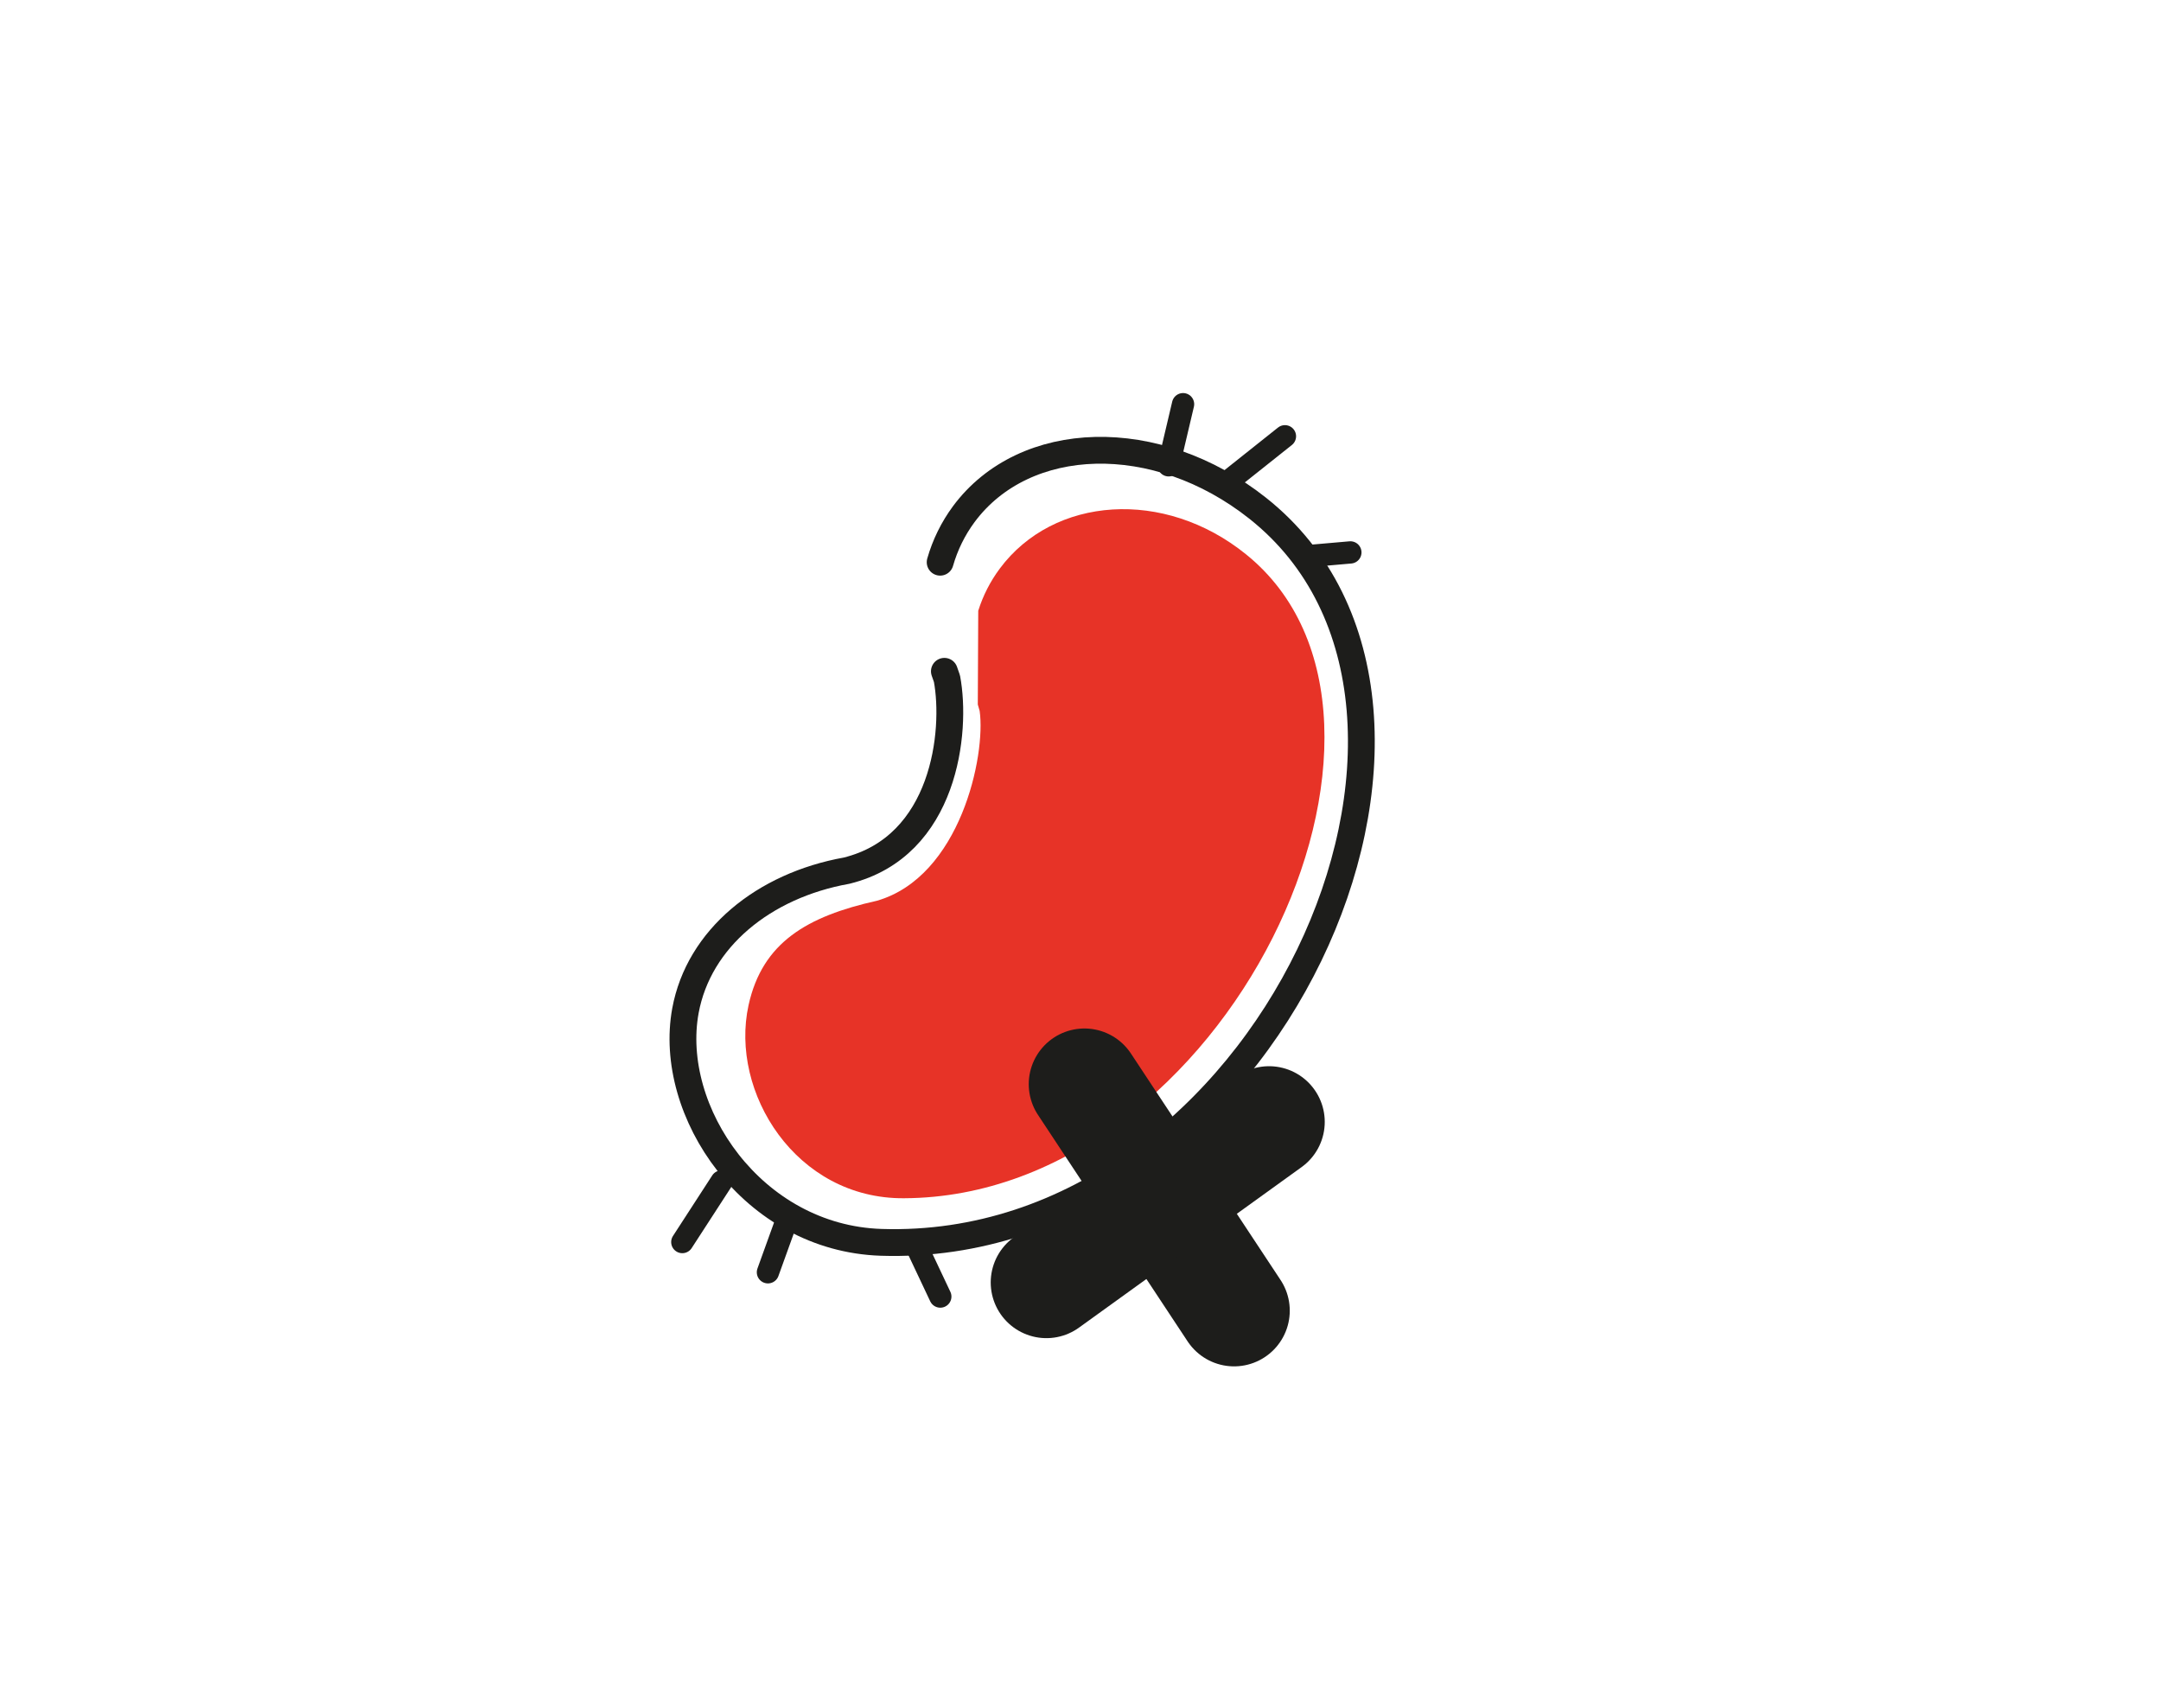
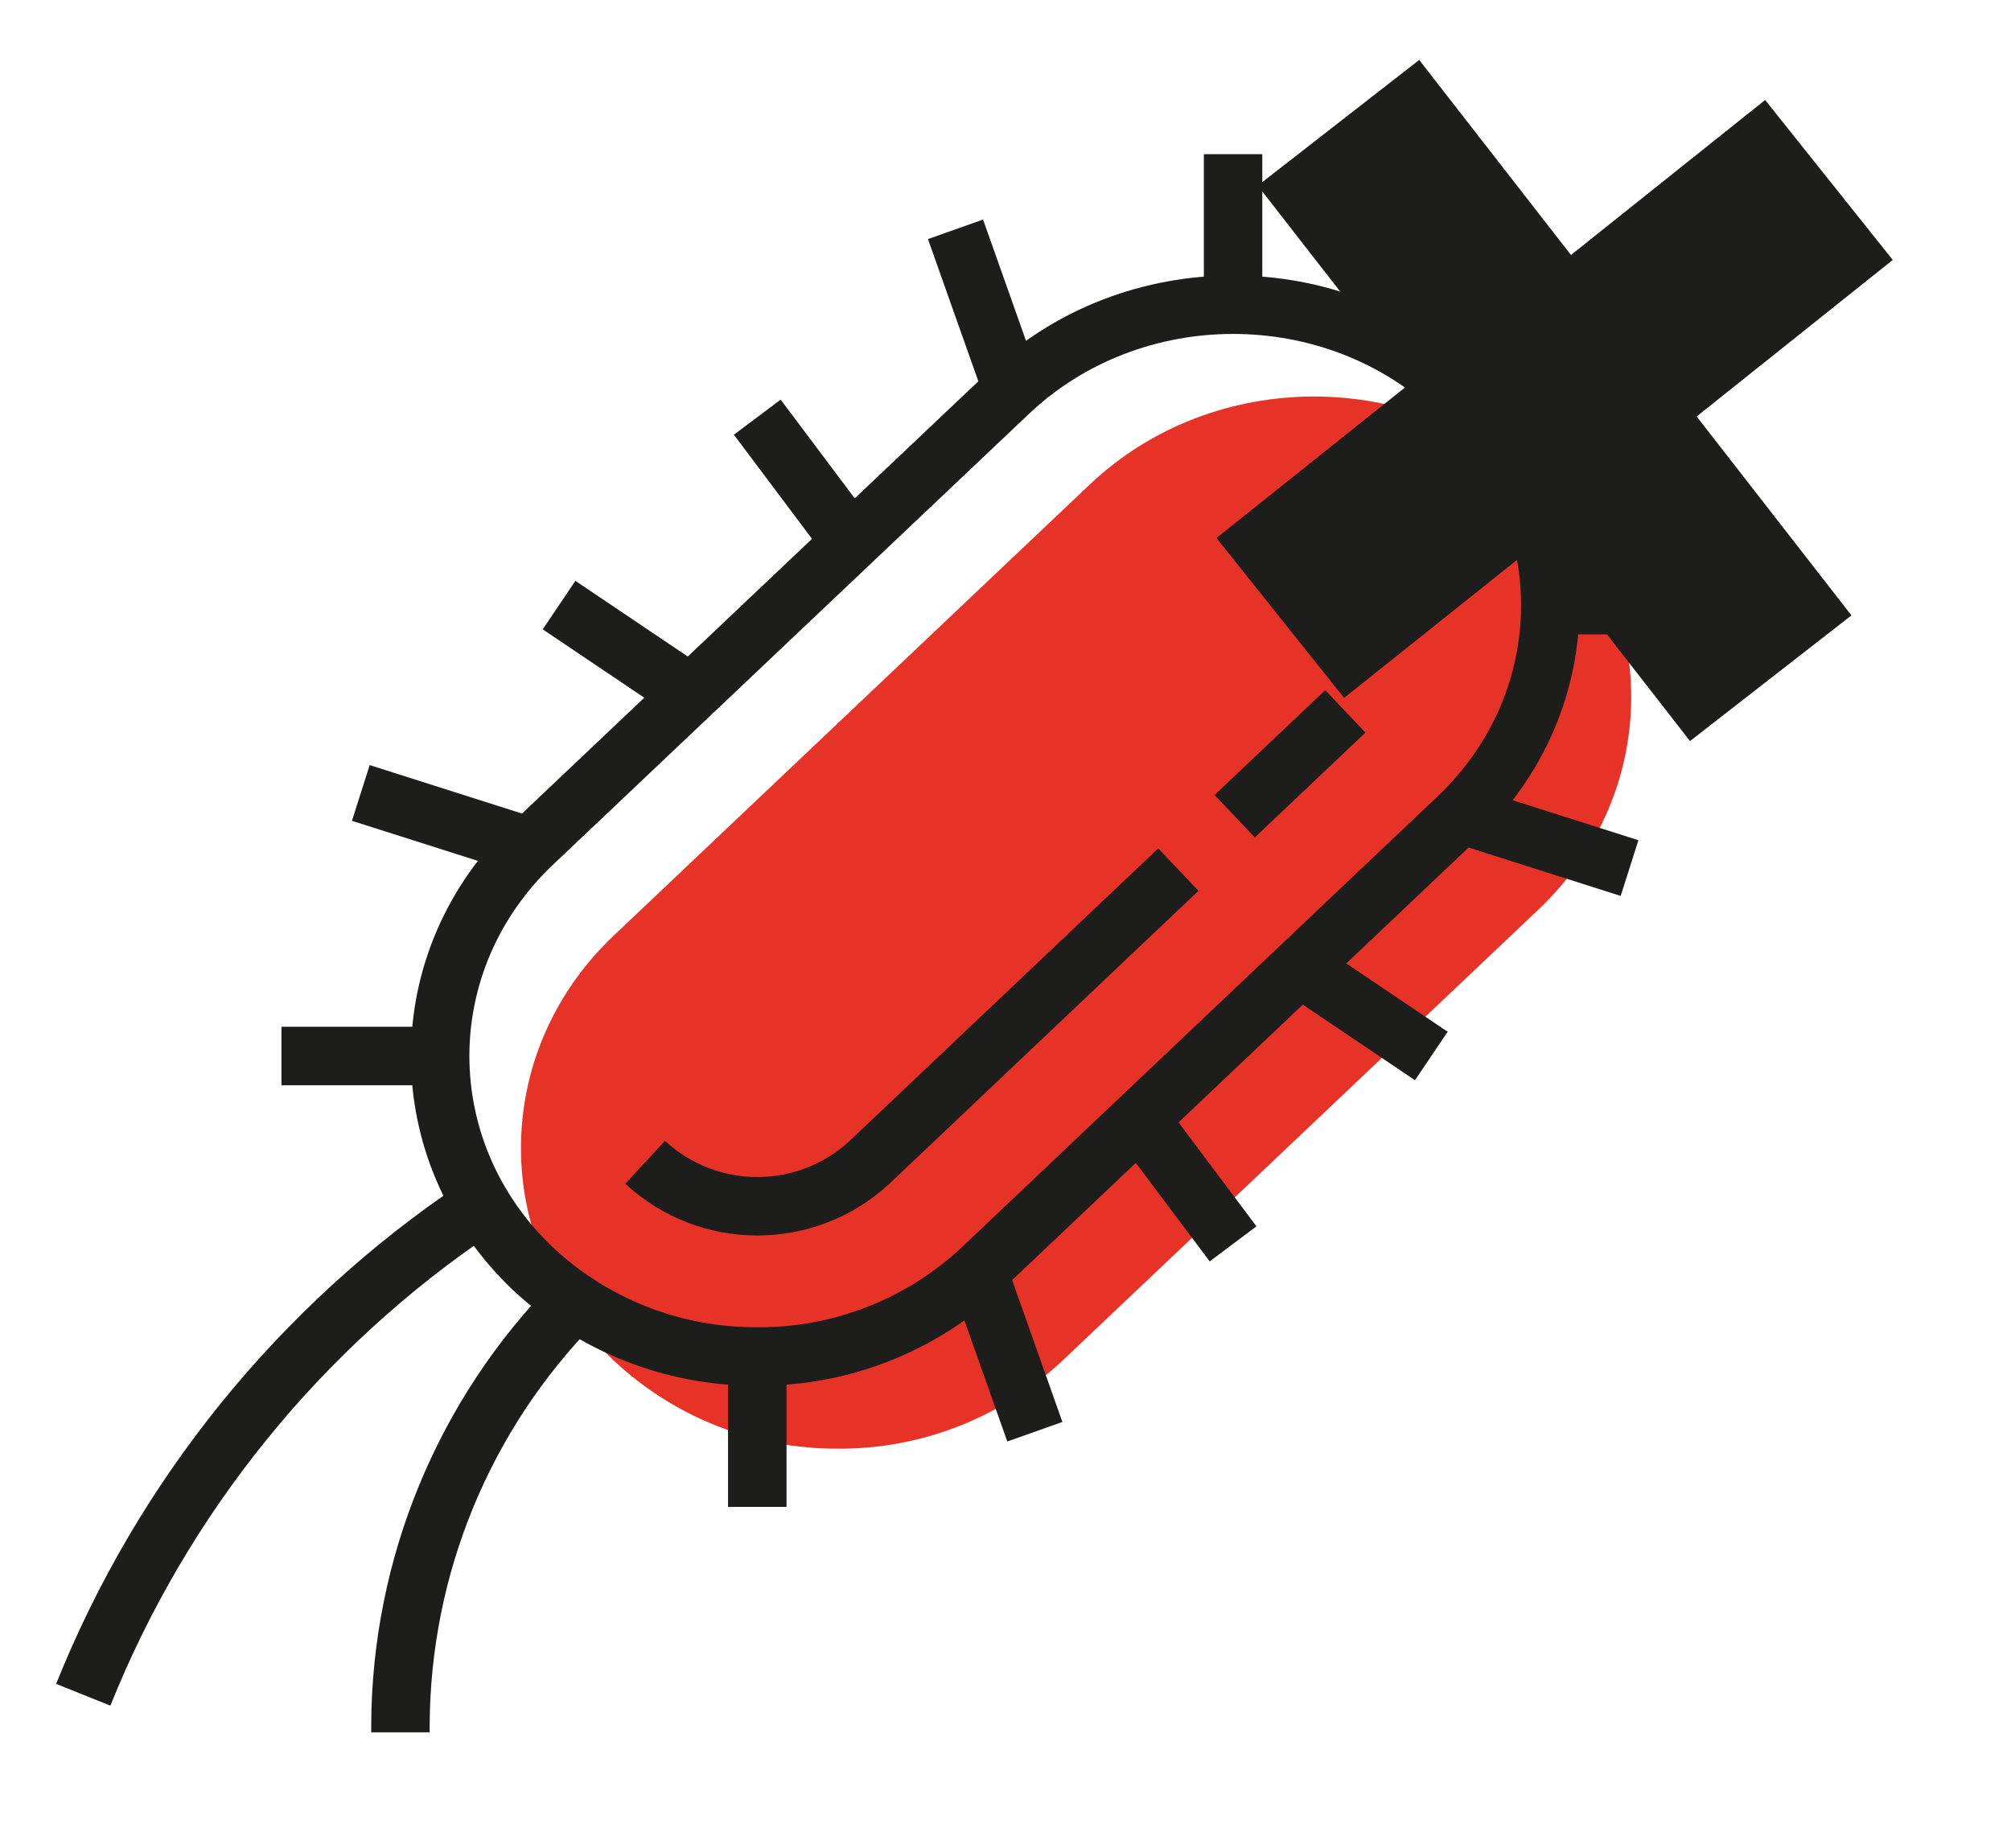
- <svg xmlns="http://www.w3.org/2000/svg" id="Calque_1" data-name="Calque 1" viewBox="0 0 291 230">
+ <svg xmlns="http://www.w3.org/2000/svg" id="Calque_1" data-name="Calque 1" viewBox="0 0 344 316">
  <defs>
-     <style>.cls-1,.cls-2,.cls-4{fill:none;stroke:#1d1d1b;stroke-linecap:round;}.cls-1,.cls-4{stroke-miterlimit:10;}.cls-1{stroke-width:3px;}.cls-2{stroke-linejoin:round;stroke-width:3.61px;}.cls-3{fill:#e73327;}.cls-4{stroke-width:15px;}</style>
+     <style>.cls-1{fill:#e73327;}.cls-2,.cls-3{fill:none;stroke:#1d1d1b;stroke-miterlimit:10;}.cls-2{stroke-width:10px;}.cls-3{stroke-width:35px;}</style>
  </defs>
-   <line class="cls-1" x1="126.62" y1="174.6" x2="123.65" y2="168.31" />
-   <line class="cls-1" x1="181.84" y1="74.39" x2="175.77" y2="74.92" />
-   <line class="cls-1" x1="173.03" y1="58.75" x2="165.79" y2="64.51" />
-   <line class="cls-1" x1="159.31" y1="54.43" x2="157.37" y2="62.66" />
-   <line class="cls-1" x1="91.88" y1="167.26" x2="97.17" y2="159.1" />
-   <line class="cls-1" x1="103.41" y1="171.33" x2="106.13" y2="163.79" />
-   <path class="cls-2" d="M127.17,90.4c.11.34.23.68.35,1,1.32,7.06-.24,22.58-13.53,25.85-11.15,2-19.9,9.12-21.69,18.86-2.48,13.52,9,30.63,26.37,31.19,52,1.65,84.79-71.84,50.69-98.86-13.65-10.82-31.39-10.24-39.58.8a20.22,20.22,0,0,0-3.18,6.47" />
-   <path class="cls-3" d="M167.78,74.64c-11-8.89-25.89-7.83-33.15,1.93a19.1,19.1,0,0,0-2.9,5.68l-.06,12.62c.08.29.16.58.25.87.85,6-2.6,22.32-13.84,25.56-9.41,2.1-15.42,5.61-17.28,14.06-2.57,11.72,6.38,26.11,20.93,26C165.19,161.18,195.33,96.85,167.78,74.64Z" />
-   <line class="cls-4" x1="146.03" y1="146" x2="166.18" y2="176.5" />
-   <line class="cls-4" x1="170.89" y1="151.08" x2="140.91" y2="172.7" />
+   <path class="cls-1" d="M143.38,247.77a55.65,55.65,0,0,0,38.37-15.06l81.39-77.12c21.19-20.08,21.19-52.63,0-72.71s-55.54-20.08-76.74,0L105,160c-21.18,20.08-21.18,52.63,0,72.71A55.68,55.68,0,0,0,143.38,247.77Z" />
+   <path class="cls-2" d="M14.24,289.86a181.82,181.82,0,0,1,67.5-83.33l.33-.22" />
+   <path class="cls-2" d="M129.54,232A55.66,55.66,0,0,0,167.91,217l81.39-77.12c21.19-20.08,21.19-52.63,0-72.71s-55.54-20.07-76.74,0L91.17,144.25C70,164.33,70,196.88,91.17,217A55.66,55.66,0,0,0,129.54,232Z" />
+   <line class="cls-2" x1="211.2" y1="139.6" x2="230.13" y2="121.67" />
+   <path class="cls-2" d="M201.57,148.73l-52.83,50.06a28.26,28.26,0,0,1-38.39,0" />
+   <path class="cls-2" d="M98.34,222.64A103.74,103.74,0,0,0,68.5,295.07v1.22" />
+   <line class="cls-2" x1="210.93" y1="52.07" x2="210.93" y2="26.37" />
+   <line class="cls-2" x1="163.45" y1="39.22" x2="173.15" y2="66.6" />
+   <line class="cls-2" x1="129.54" y1="71.35" x2="145.55" y2="92.69" />
+   <line class="cls-2" x1="95.63" y1="103.49" x2="118.15" y2="118.65" />
+   <line class="cls-2" x1="61.72" y1="135.62" x2="90.61" y2="144.81" />
+   <line class="cls-2" x1="48.15" y1="180.61" x2="75.28" y2="180.61" />
+   <line class="cls-2" x1="129.54" y1="232.02" x2="129.54" y2="257.73" />
+   <line class="cls-2" x1="177.02" y1="244.87" x2="167.32" y2="217.5" />
+   <line class="cls-2" x1="210.93" y1="212.74" x2="194.92" y2="191.4" />
+   <line class="cls-2" x1="244.84" y1="180.61" x2="222.33" y2="165.44" />
+   <line class="cls-2" x1="278.75" y1="148.47" x2="249.86" y2="139.28" />
+   <line class="cls-2" x1="292.32" y1="103.49" x2="265.19" y2="103.49" />
+   <line class="cls-3" x1="228.96" y1="21" x2="302.9" y2="116" />
+   <line class="cls-3" x1="219" y1="105.69" x2="312.86" y2="30.78" />
</svg>
